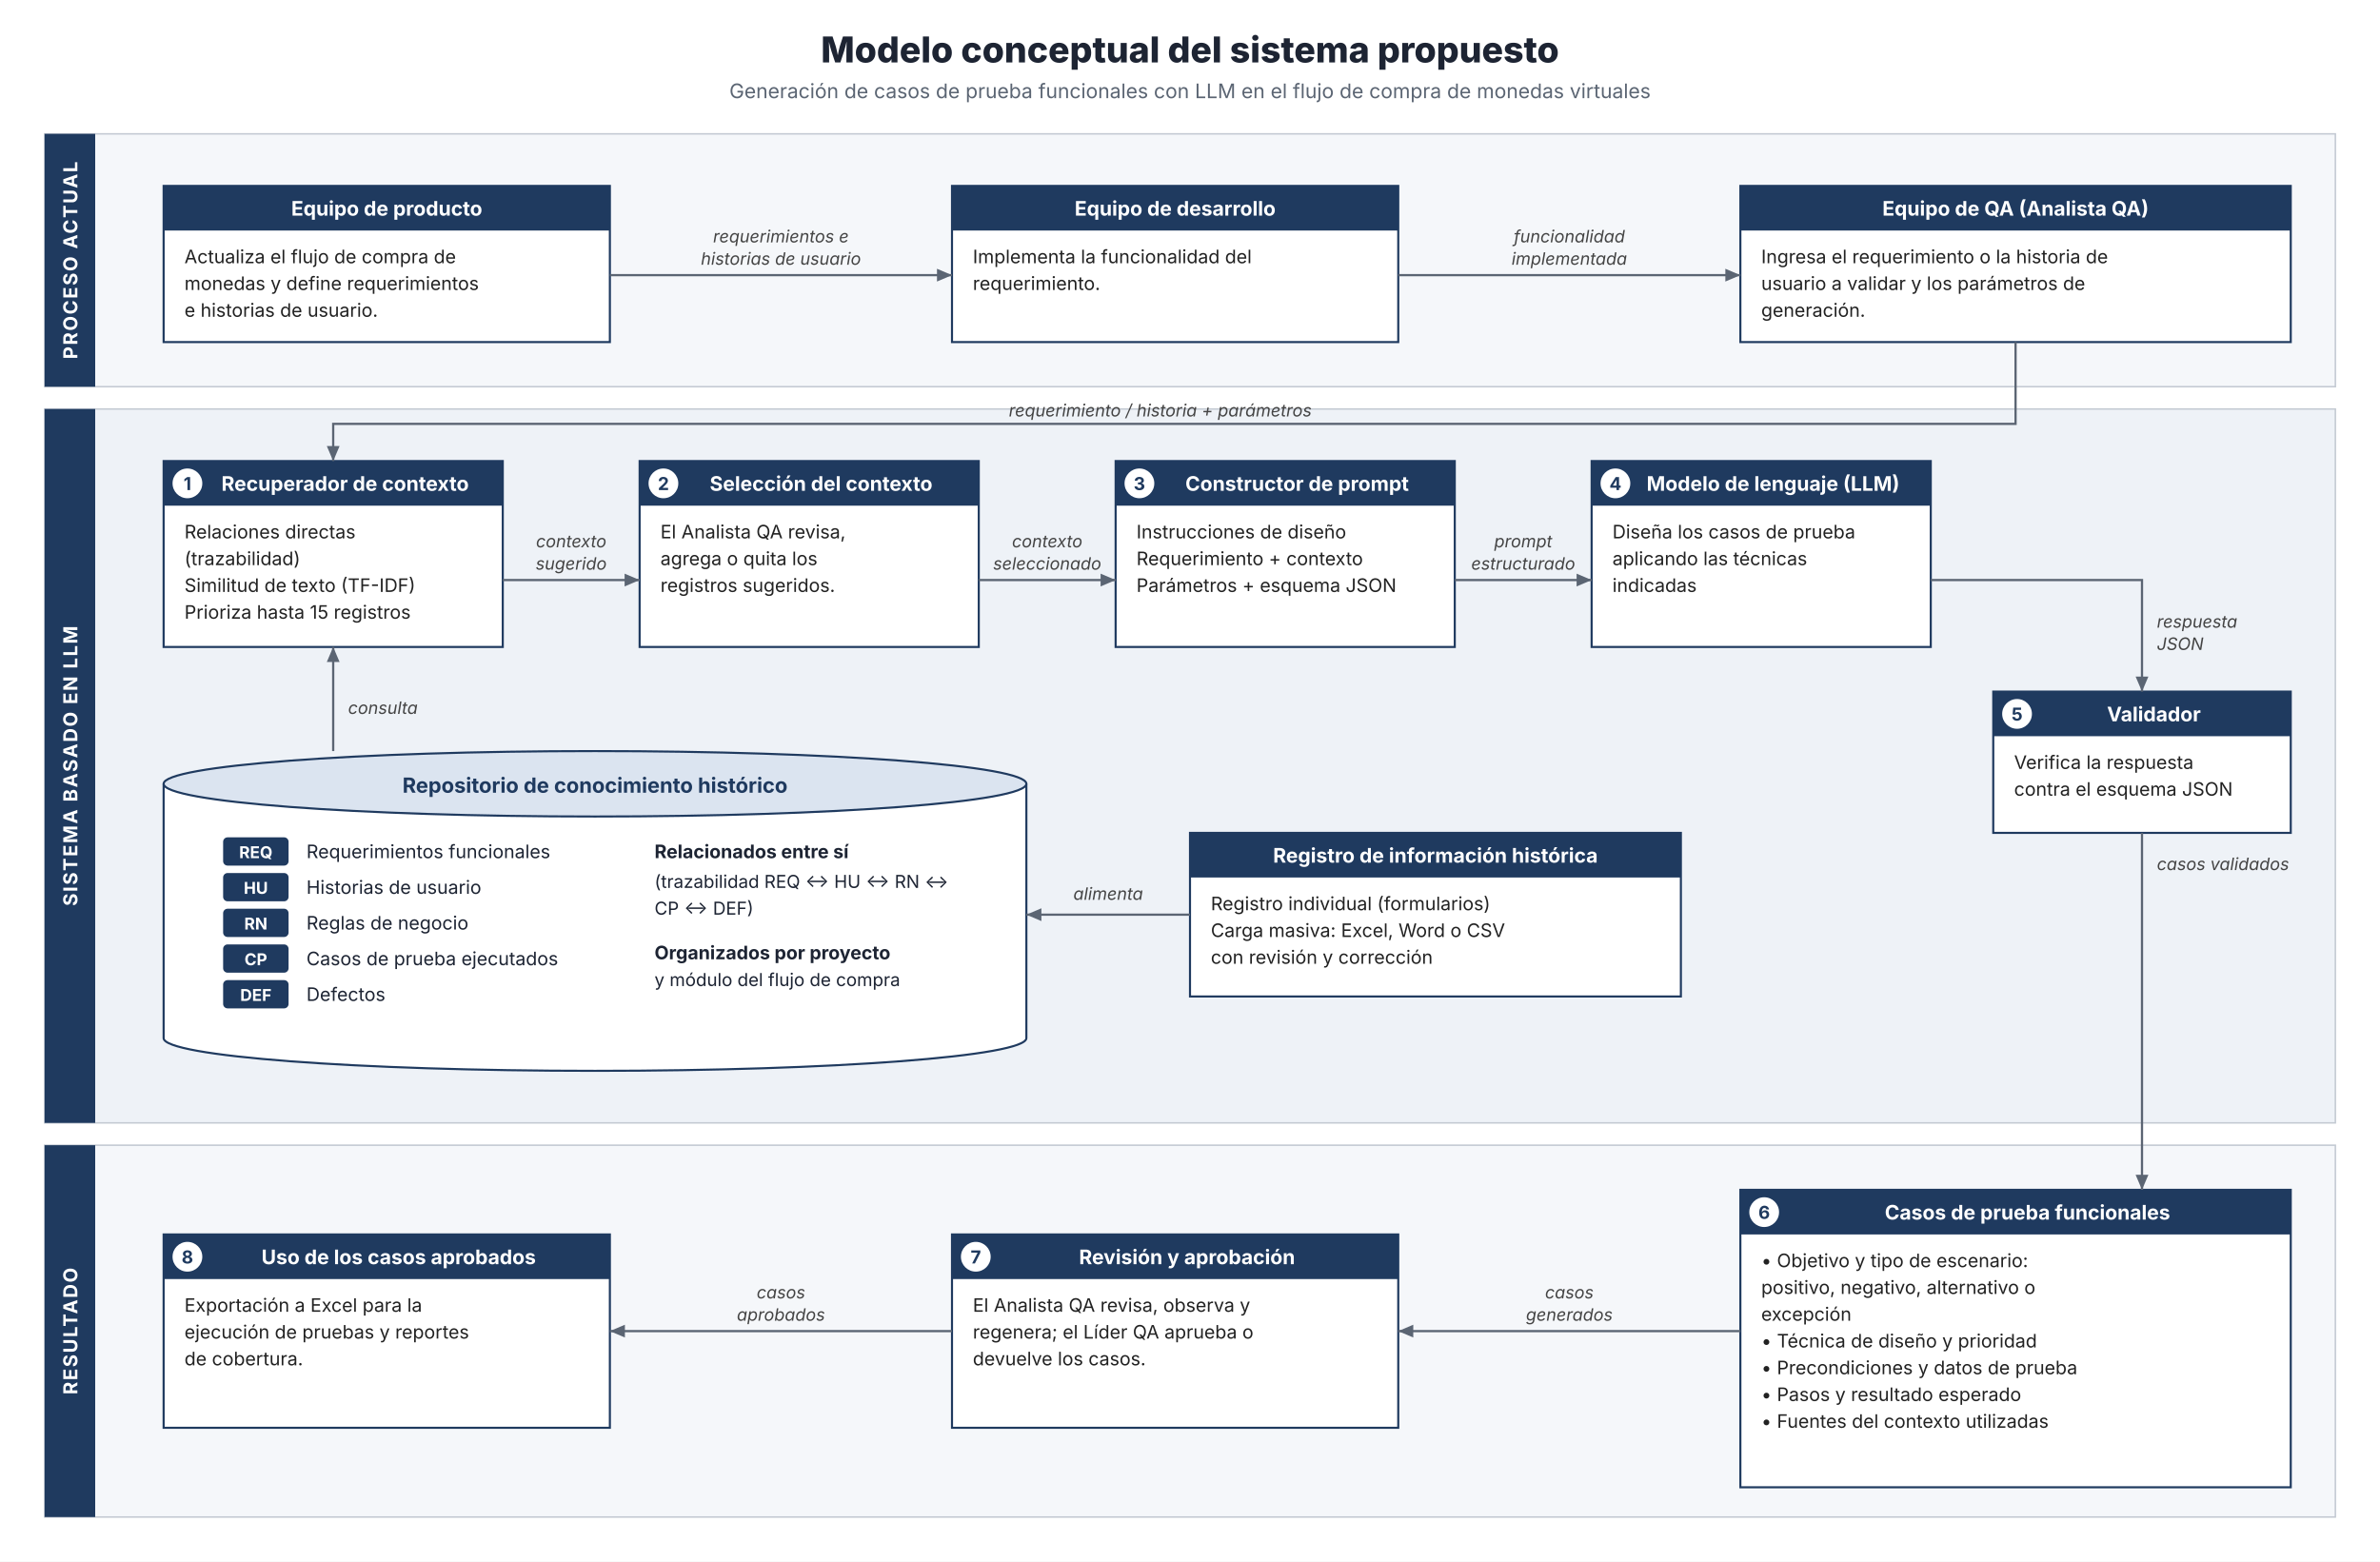
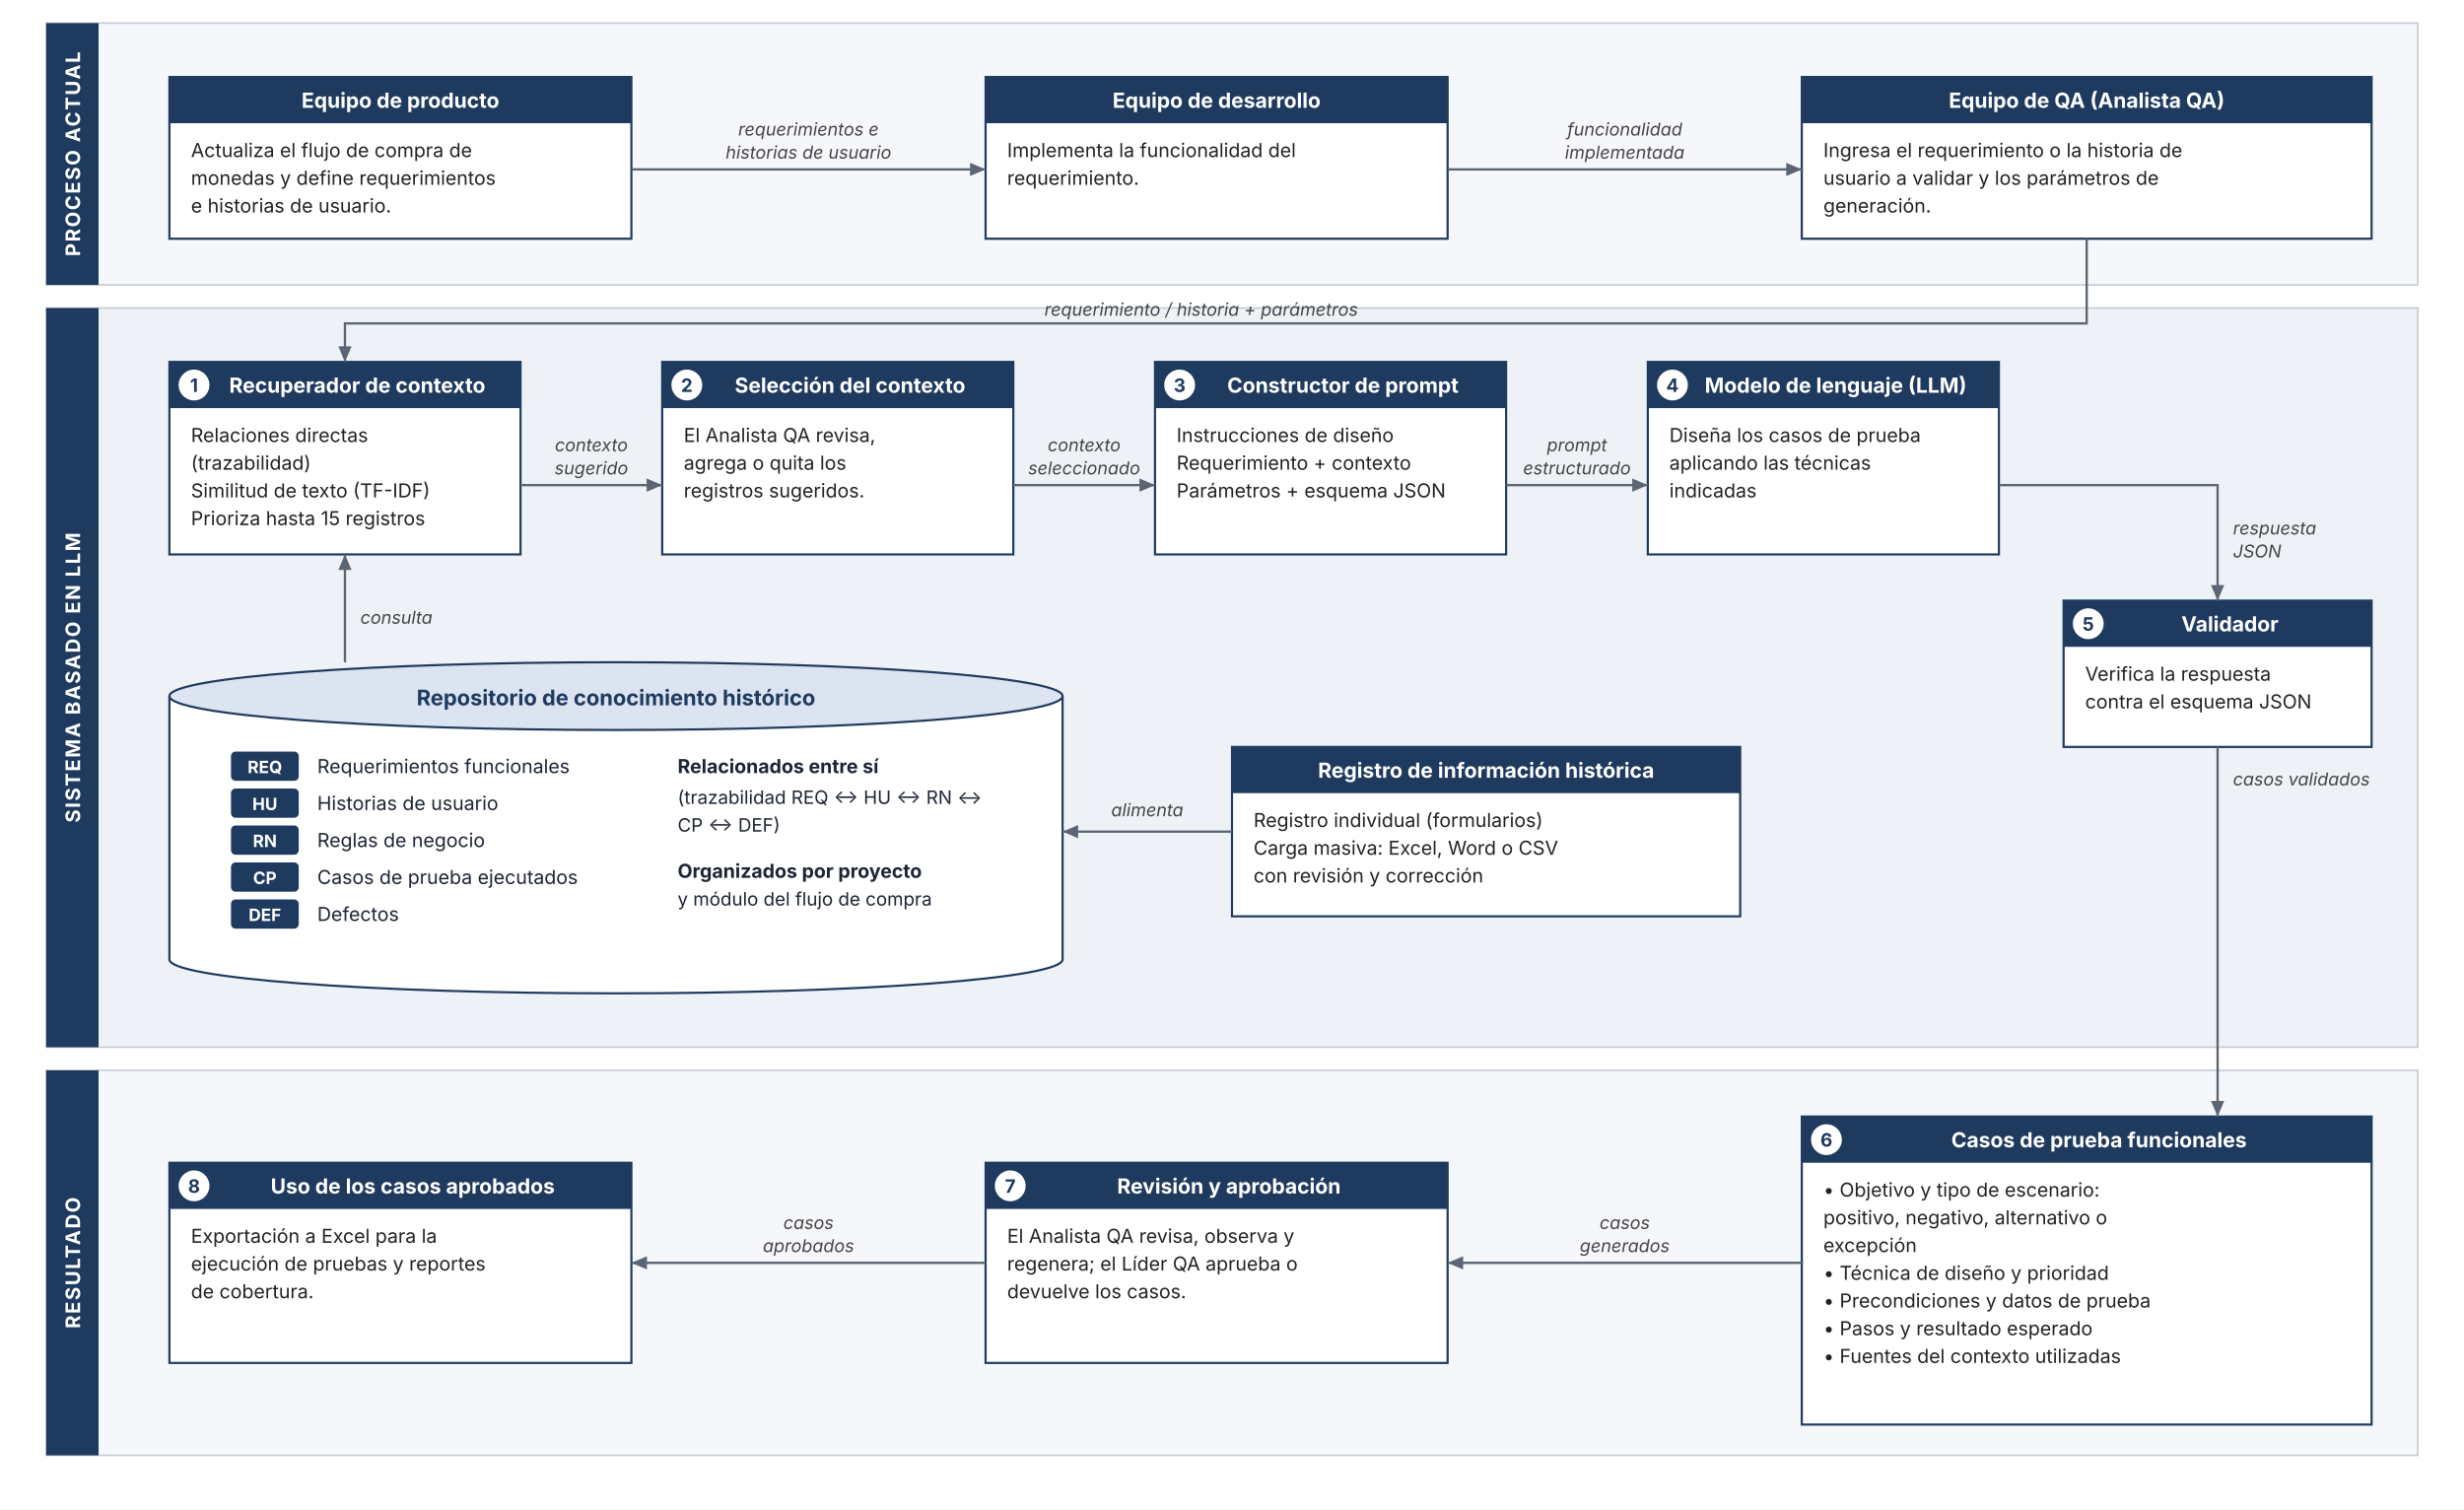
- <svg xmlns="http://www.w3.org/2000/svg" width="1600" height="1050" viewBox="0 0 1600 1050" font-family="Inter, Segoe UI, Roboto, Helvetica, Arial, sans-serif">
-   <rect width="1600" height="1050" fill="#fff" />
-   <text x="800.0" y="42" font-size="24" font-weight="800" fill="#1d2433" text-anchor="middle">Modelo conceptual del sistema propuesto</text>
-   <text x="800.0" y="66" font-size="13.5" font-weight="400" fill="#5b6573" text-anchor="middle">Generación de casos de prueba funcionales con LLM en el flujo de compra de monedas virtuales</text>
+ <svg xmlns="http://www.w3.org/2000/svg" width="1600" height="980" viewBox="0 75 1600 980" font-family="Inter, Segoe UI, Roboto, Helvetica, Arial, sans-serif">
+   <rect y="75" width="1600" height="980" fill="#fff" />
  <rect x="30" y="90" width="1540" height="170" fill="#f5f7fa" stroke="#c3c9d2" />
  <rect x="30" y="90" width="34" height="170" fill="#1f3a5f" />
  <text transform="translate(52 175.0) rotate(-90)" font-size="13" font-weight="700" fill="#fff" text-anchor="middle" letter-spacing="1">PROCESO ACTUAL</text>
  <rect x="30" y="275" width="1540" height="480" fill="#eef2f7" stroke="#c3c9d2" />
  <rect x="30" y="275" width="34" height="480" fill="#1f3a5f" />
  <text transform="translate(52 515.0) rotate(-90)" font-size="13" font-weight="700" fill="#fff" text-anchor="middle" letter-spacing="1">SISTEMA BASADO EN LLM</text>
  <rect x="30" y="770" width="1540" height="250" fill="#f5f7fa" stroke="#c3c9d2" />
  <rect x="30" y="770" width="34" height="250" fill="#1f3a5f" />
  <text transform="translate(52 895.0) rotate(-90)" font-size="13" font-weight="700" fill="#fff" text-anchor="middle" letter-spacing="1">RESULTADO</text>
  <rect x="110" y="125" width="300" height="105" fill="#fff" stroke="#1f3a5f" stroke-width="1.4" />
  <rect x="110" y="125" width="300" height="30" fill="#1f3a5f" />
  <text x="260.0" y="145" font-size="13.5" font-weight="700" fill="#fff" text-anchor="middle">Equipo de producto</text>
  <text x="124" y="177" font-size="12.5" font-weight="400" fill="#222" text-anchor="start">Actualiza el flujo de compra de</text>
  <text x="124" y="195" font-size="12.5" font-weight="400" fill="#222" text-anchor="start">monedas y define requerimientos</text>
  <text x="124" y="213" font-size="12.5" font-weight="400" fill="#222" text-anchor="start">e historias de usuario.</text>
  <rect x="640" y="125" width="300" height="105" fill="#fff" stroke="#1f3a5f" stroke-width="1.4" />
  <rect x="640" y="125" width="300" height="30" fill="#1f3a5f" />
  <text x="790.0" y="145" font-size="13.5" font-weight="700" fill="#fff" text-anchor="middle">Equipo de desarrollo</text>
  <text x="654" y="177" font-size="12.5" font-weight="400" fill="#222" text-anchor="start">Implementa la funcionalidad del</text>
  <text x="654" y="195" font-size="12.5" font-weight="400" fill="#222" text-anchor="start">requerimiento.</text>
  <rect x="1170" y="125" width="370" height="105" fill="#fff" stroke="#1f3a5f" stroke-width="1.4" />
  <rect x="1170" y="125" width="370" height="30" fill="#1f3a5f" />
  <text x="1355.0" y="145" font-size="13.5" font-weight="700" fill="#fff" text-anchor="middle">Equipo de QA (Analista QA)</text>
  <text x="1184" y="177" font-size="12.5" font-weight="400" fill="#222" text-anchor="start">Ingresa el requerimiento o la historia de</text>
  <text x="1184" y="195" font-size="12.5" font-weight="400" fill="#222" text-anchor="start">usuario a validar y los parámetros de</text>
  <text x="1184" y="213" font-size="12.5" font-weight="400" fill="#222" text-anchor="start">generación.</text>
  <path d="M410 185 L640 185" fill="none" stroke="#5b6573" stroke-width="1.5" />
  <polygon points="640.0,185.0 629.9,189.3 629.9,180.7" fill="#5b6573" />
  <text x="525" y="163" font-size="11.5" font-weight="400" fill="#444" text-anchor="middle" font-style="italic">requerimientos e</text>
  <text x="525" y="178" font-size="11.5" font-weight="400" fill="#444" text-anchor="middle" font-style="italic">historias de usuario</text>
  <path d="M940 185 L1170 185" fill="none" stroke="#5b6573" stroke-width="1.5" />
  <polygon points="1170.0,185.0 1159.9,189.3 1159.9,180.7" fill="#5b6573" />
  <text x="1055" y="163" font-size="11.5" font-weight="400" fill="#444" text-anchor="middle" font-style="italic">funcionalidad</text>
  <text x="1055" y="178" font-size="11.5" font-weight="400" fill="#444" text-anchor="middle" font-style="italic">implementada</text>
  <rect x="110" y="310" width="228" height="125" fill="#fff" stroke="#1f3a5f" stroke-width="1.4" />
  <rect x="110" y="310" width="228" height="30" fill="#1f3a5f" />
  <text x="232.0" y="330" font-size="13.5" font-weight="700" fill="#fff" text-anchor="middle">Recuperador de contexto</text>
  <circle cx="126" cy="325" r="10" fill="#fff" />
  <text x="126" y="329.5" font-size="12" font-weight="700" fill="#1f3a5f" text-anchor="middle">1</text>
  <text x="124" y="362" font-size="12.5" font-weight="400" fill="#222" text-anchor="start">Relaciones directas</text>
  <text x="124" y="380" font-size="12.5" font-weight="400" fill="#222" text-anchor="start">(trazabilidad)</text>
  <text x="124" y="398" font-size="12.5" font-weight="400" fill="#222" text-anchor="start">Similitud de texto (TF-IDF)</text>
  <text x="124" y="416" font-size="12.5" font-weight="400" fill="#222" text-anchor="start">Prioriza hasta 15 registros</text>
  <rect x="430" y="310" width="228" height="125" fill="#fff" stroke="#1f3a5f" stroke-width="1.4" />
  <rect x="430" y="310" width="228" height="30" fill="#1f3a5f" />
  <text x="552.0" y="330" font-size="13.5" font-weight="700" fill="#fff" text-anchor="middle">Selección del contexto</text>
  <circle cx="446" cy="325" r="10" fill="#fff" />
  <text x="446" y="329.5" font-size="12" font-weight="700" fill="#1f3a5f" text-anchor="middle">2</text>
  <text x="444" y="362" font-size="12.5" font-weight="400" fill="#222" text-anchor="start">El Analista QA revisa,</text>
  <text x="444" y="380" font-size="12.5" font-weight="400" fill="#222" text-anchor="start">agrega o quita los</text>
  <text x="444" y="398" font-size="12.5" font-weight="400" fill="#222" text-anchor="start">registros sugeridos.</text>
  <rect x="750" y="310" width="228" height="125" fill="#fff" stroke="#1f3a5f" stroke-width="1.4" />
  <rect x="750" y="310" width="228" height="30" fill="#1f3a5f" />
  <text x="872.0" y="330" font-size="13.5" font-weight="700" fill="#fff" text-anchor="middle">Constructor de prompt</text>
  <circle cx="766" cy="325" r="10" fill="#fff" />
  <text x="766" y="329.5" font-size="12" font-weight="700" fill="#1f3a5f" text-anchor="middle">3</text>
  <text x="764" y="362" font-size="12.5" font-weight="400" fill="#222" text-anchor="start">Instrucciones de diseño</text>
  <text x="764" y="380" font-size="12.5" font-weight="400" fill="#222" text-anchor="start">Requerimiento + contexto</text>
  <text x="764" y="398" font-size="12.5" font-weight="400" fill="#222" text-anchor="start">Parámetros + esquema JSON</text>
  <rect x="1070" y="310" width="228" height="125" fill="#fff" stroke="#1f3a5f" stroke-width="1.4" />
  <rect x="1070" y="310" width="228" height="30" fill="#1f3a5f" />
  <text x="1192.0" y="330" font-size="13.5" font-weight="700" fill="#fff" text-anchor="middle">Modelo de lenguaje (LLM)</text>
  <circle cx="1086" cy="325" r="10" fill="#fff" />
  <text x="1086" y="329.5" font-size="12" font-weight="700" fill="#1f3a5f" text-anchor="middle">4</text>
  <text x="1084" y="362" font-size="12.5" font-weight="400" fill="#222" text-anchor="start">Diseña los casos de prueba</text>
  <text x="1084" y="380" font-size="12.5" font-weight="400" fill="#222" text-anchor="start">aplicando las técnicas</text>
  <text x="1084" y="398" font-size="12.5" font-weight="400" fill="#222" text-anchor="start">indicadas</text>
  <rect x="1340" y="465" width="200" height="95" fill="#fff" stroke="#1f3a5f" stroke-width="1.4" />
  <rect x="1340" y="465" width="200" height="30" fill="#1f3a5f" />
  <text x="1448.0" y="485" font-size="13.5" font-weight="700" fill="#fff" text-anchor="middle">Validador</text>
  <circle cx="1356" cy="480" r="10" fill="#fff" />
  <text x="1356" y="484.5" font-size="12" font-weight="700" fill="#1f3a5f" text-anchor="middle">5</text>
  <text x="1354" y="517" font-size="12.5" font-weight="400" fill="#222" text-anchor="start">Verifica la respuesta</text>
  <text x="1354" y="535" font-size="12.5" font-weight="400" fill="#222" text-anchor="start">contra el esquema JSON</text>
  <path d="M1355.0 230 L1355.0 285 L224.0 285 L224.0 310" fill="none" stroke="#5b6573" stroke-width="1.5" />
  <polygon points="224.0,310.0 219.7,299.9 228.3,299.9" fill="#5b6573" />
  <text x="780" y="280" font-size="11.5" font-weight="400" fill="#444" text-anchor="middle" font-style="italic">requerimiento / historia + parámetros</text>
  <path d="M338 390 L430 390" fill="none" stroke="#5b6573" stroke-width="1.5" />
  <polygon points="430.0,390.0 419.9,394.3 419.9,385.7" fill="#5b6573" />
  <text x="384.0" y="368" font-size="11.5" font-weight="400" fill="#444" text-anchor="middle" font-style="italic">contexto</text>
  <text x="384.0" y="383" font-size="11.5" font-weight="400" fill="#444" text-anchor="middle" font-style="italic">sugerido</text>
  <path d="M658 390 L750 390" fill="none" stroke="#5b6573" stroke-width="1.5" />
  <polygon points="750.0,390.0 739.9,394.3 739.9,385.7" fill="#5b6573" />
  <text x="704.0" y="368" font-size="11.5" font-weight="400" fill="#444" text-anchor="middle" font-style="italic">contexto</text>
  <text x="704.0" y="383" font-size="11.5" font-weight="400" fill="#444" text-anchor="middle" font-style="italic">seleccionado</text>
  <path d="M978 390 L1070 390" fill="none" stroke="#5b6573" stroke-width="1.5" />
  <polygon points="1070.0,390.0 1059.9,394.3 1059.9,385.7" fill="#5b6573" />
  <text x="1024.0" y="368" font-size="11.5" font-weight="400" fill="#444" text-anchor="middle" font-style="italic">prompt</text>
  <text x="1024.0" y="383" font-size="11.5" font-weight="400" fill="#444" text-anchor="middle" font-style="italic">estructurado</text>
  <path d="M1298 390 L1440.0 390 L1440.0 465" fill="none" stroke="#5b6573" stroke-width="1.5" />
  <polygon points="1440.0,465.0 1435.7,454.9 1444.3,454.9" fill="#5b6573" />
  <text x="1450.0" y="422" font-size="11.5" font-weight="400" fill="#444" text-anchor="start" font-style="italic">respuesta</text>
  <text x="1450.0" y="437" font-size="11.5" font-weight="400" fill="#444" text-anchor="start" font-style="italic">JSON</text>
  <path d="M110 527 V698 A290.0 22 0 0 0 690 698 V527" fill="#fff" stroke="#1f3a5f" stroke-width="1.4" />
  <ellipse cx="400.0" cy="527" rx="290.0" ry="22" fill="#dbe4f0" stroke="#1f3a5f" stroke-width="1.4" />
  <text x="400.0" y="533" font-size="14" font-weight="700" fill="#1f3a5f" text-anchor="middle">Repositorio de conocimiento histórico</text>
  <rect x="150" y="563" width="44" height="19" rx="3" fill="#1f3a5f" />
  <text x="172" y="577" font-size="11" font-weight="700" fill="#fff" text-anchor="middle">REQ</text>
  <text x="206" y="577" font-size="12.5" font-weight="400" fill="#1d2433" text-anchor="start">Requerimientos funcionales</text>
  <rect x="150" y="587" width="44" height="19" rx="3" fill="#1f3a5f" />
  <text x="172" y="601" font-size="11" font-weight="700" fill="#fff" text-anchor="middle">HU</text>
  <text x="206" y="601" font-size="12.5" font-weight="400" fill="#1d2433" text-anchor="start">Historias de usuario</text>
  <rect x="150" y="611" width="44" height="19" rx="3" fill="#1f3a5f" />
  <text x="172" y="625" font-size="11" font-weight="700" fill="#fff" text-anchor="middle">RN</text>
  <text x="206" y="625" font-size="12.5" font-weight="400" fill="#1d2433" text-anchor="start">Reglas de negocio</text>
  <rect x="150" y="635" width="44" height="19" rx="3" fill="#1f3a5f" />
  <text x="172" y="649" font-size="11" font-weight="700" fill="#fff" text-anchor="middle">CP</text>
  <text x="206" y="649" font-size="12.5" font-weight="400" fill="#1d2433" text-anchor="start">Casos de prueba ejecutados</text>
  <rect x="150" y="659" width="44" height="19" rx="3" fill="#1f3a5f" />
  <text x="172" y="673" font-size="11" font-weight="700" fill="#fff" text-anchor="middle">DEF</text>
  <text x="206" y="673" font-size="12.5" font-weight="400" fill="#1d2433" text-anchor="start">Defectos</text>
  <text x="440" y="577" font-size="12.5" font-weight="700" fill="#1d2433" text-anchor="start">Relacionados entre sí</text>
  <text x="440" y="597" font-size="12" font-weight="400" fill="#1d2433" text-anchor="start">(trazabilidad REQ ↔ HU ↔ RN ↔</text>
  <text x="440" y="615" font-size="12" font-weight="400" fill="#1d2433" text-anchor="start">CP ↔ DEF)</text>
  <text x="440" y="645" font-size="12.5" font-weight="700" fill="#1d2433" text-anchor="start">Organizados por proyecto</text>
  <text x="440" y="663" font-size="12" font-weight="400" fill="#1d2433" text-anchor="start">y módulo del flujo de compra</text>
  <path d="M224.0 505 L224.0 435" fill="none" stroke="#5b6573" stroke-width="1.5" />
  <polygon points="224.0,435.0 228.3,445.1 219.7,445.1" fill="#5b6573" />
  <text x="234.0" y="480" font-size="11.5" font-weight="400" fill="#444" text-anchor="start" font-style="italic">consulta</text>
  <rect x="800" y="560" width="330" height="110" fill="#fff" stroke="#1f3a5f" stroke-width="1.4" />
  <rect x="800" y="560" width="330" height="30" fill="#1f3a5f" />
  <text x="965.0" y="580" font-size="13.5" font-weight="700" fill="#fff" text-anchor="middle">Registro de información histórica</text>
  <text x="814" y="612" font-size="12.5" font-weight="400" fill="#222" text-anchor="start">Registro individual (formularios)</text>
  <text x="814" y="630" font-size="12.5" font-weight="400" fill="#222" text-anchor="start">Carga masiva: Excel, Word o CSV</text>
  <text x="814" y="648" font-size="12.5" font-weight="400" fill="#222" text-anchor="start">con revisión y corrección</text>
  <path d="M800 615 L690 615" fill="none" stroke="#5b6573" stroke-width="1.5" />
  <polygon points="690.0,615.0 700.1,610.7 700.1,619.3" fill="#5b6573" />
  <text x="745" y="605" font-size="11.5" font-weight="400" fill="#444" text-anchor="middle" font-style="italic">alimenta</text>
  <rect x="1170" y="800" width="370" height="200" fill="#fff" stroke="#1f3a5f" stroke-width="1.4" />
  <rect x="1170" y="800" width="370" height="30" fill="#1f3a5f" />
  <text x="1363.0" y="820" font-size="13.5" font-weight="700" fill="#fff" text-anchor="middle">Casos de prueba funcionales</text>
  <circle cx="1186" cy="815" r="10" fill="#fff" />
  <text x="1186" y="819.5" font-size="12" font-weight="700" fill="#1f3a5f" text-anchor="middle">6</text>
  <text x="1184" y="852" font-size="12.5" font-weight="400" fill="#222" text-anchor="start">• Objetivo y tipo de escenario:</text>
  <text x="1184" y="870" font-size="12.5" font-weight="400" fill="#222" text-anchor="start">   positivo, negativo, alternativo o</text>
  <text x="1184" y="888" font-size="12.5" font-weight="400" fill="#222" text-anchor="start">   excepción</text>
  <text x="1184" y="906" font-size="12.5" font-weight="400" fill="#222" text-anchor="start">• Técnica de diseño y prioridad</text>
  <text x="1184" y="924" font-size="12.5" font-weight="400" fill="#222" text-anchor="start">• Precondiciones y datos de prueba</text>
  <text x="1184" y="942" font-size="12.5" font-weight="400" fill="#222" text-anchor="start">• Pasos y resultado esperado</text>
  <text x="1184" y="960" font-size="12.5" font-weight="400" fill="#222" text-anchor="start">• Fuentes del contexto utilizadas</text>
  <rect x="640" y="830" width="300" height="130" fill="#fff" stroke="#1f3a5f" stroke-width="1.4" />
  <rect x="640" y="830" width="300" height="30" fill="#1f3a5f" />
  <text x="798.0" y="850" font-size="13.5" font-weight="700" fill="#fff" text-anchor="middle">Revisión y aprobación</text>
  <circle cx="656" cy="845" r="10" fill="#fff" />
  <text x="656" y="849.5" font-size="12" font-weight="700" fill="#1f3a5f" text-anchor="middle">7</text>
  <text x="654" y="882" font-size="12.5" font-weight="400" fill="#222" text-anchor="start">El Analista QA revisa, observa y</text>
  <text x="654" y="900" font-size="12.5" font-weight="400" fill="#222" text-anchor="start">regenera; el Líder QA aprueba o</text>
  <text x="654" y="918" font-size="12.5" font-weight="400" fill="#222" text-anchor="start">devuelve los casos.</text>
  <rect x="110" y="830" width="300" height="130" fill="#fff" stroke="#1f3a5f" stroke-width="1.4" />
  <rect x="110" y="830" width="300" height="30" fill="#1f3a5f" />
  <text x="268.0" y="850" font-size="13.5" font-weight="700" fill="#fff" text-anchor="middle">Uso de los casos aprobados</text>
  <circle cx="126" cy="845" r="10" fill="#fff" />
  <text x="126" y="849.5" font-size="12" font-weight="700" fill="#1f3a5f" text-anchor="middle">8</text>
  <text x="124" y="882" font-size="12.5" font-weight="400" fill="#222" text-anchor="start">Exportación a Excel para la</text>
  <text x="124" y="900" font-size="12.5" font-weight="400" fill="#222" text-anchor="start">ejecución de pruebas y reportes</text>
  <text x="124" y="918" font-size="12.5" font-weight="400" fill="#222" text-anchor="start">de cobertura.</text>
  <path d="M1440.0 560 L1440.0 800" fill="none" stroke="#5b6573" stroke-width="1.5" />
  <polygon points="1440.0,800.0 1435.7,789.9 1444.3,789.9" fill="#5b6573" />
  <text x="1450.0" y="585" font-size="11.5" font-weight="400" fill="#444" text-anchor="start" font-style="italic">casos validados</text>
  <path d="M1170 895 L940 895" fill="none" stroke="#5b6573" stroke-width="1.5" />
  <polygon points="940.0,895.0 950.1,890.7 950.1,899.3" fill="#5b6573" />
  <text x="1055" y="873" font-size="11.5" font-weight="400" fill="#444" text-anchor="middle" font-style="italic">casos</text>
  <text x="1055" y="888" font-size="11.5" font-weight="400" fill="#444" text-anchor="middle" font-style="italic">generados</text>
  <path d="M640 895 L410 895" fill="none" stroke="#5b6573" stroke-width="1.5" />
  <polygon points="410.0,895.0 420.1,890.7 420.1,899.3" fill="#5b6573" />
  <text x="525" y="873" font-size="11.5" font-weight="400" fill="#444" text-anchor="middle" font-style="italic">casos</text>
  <text x="525" y="888" font-size="11.5" font-weight="400" fill="#444" text-anchor="middle" font-style="italic">aprobados</text>
</svg>
